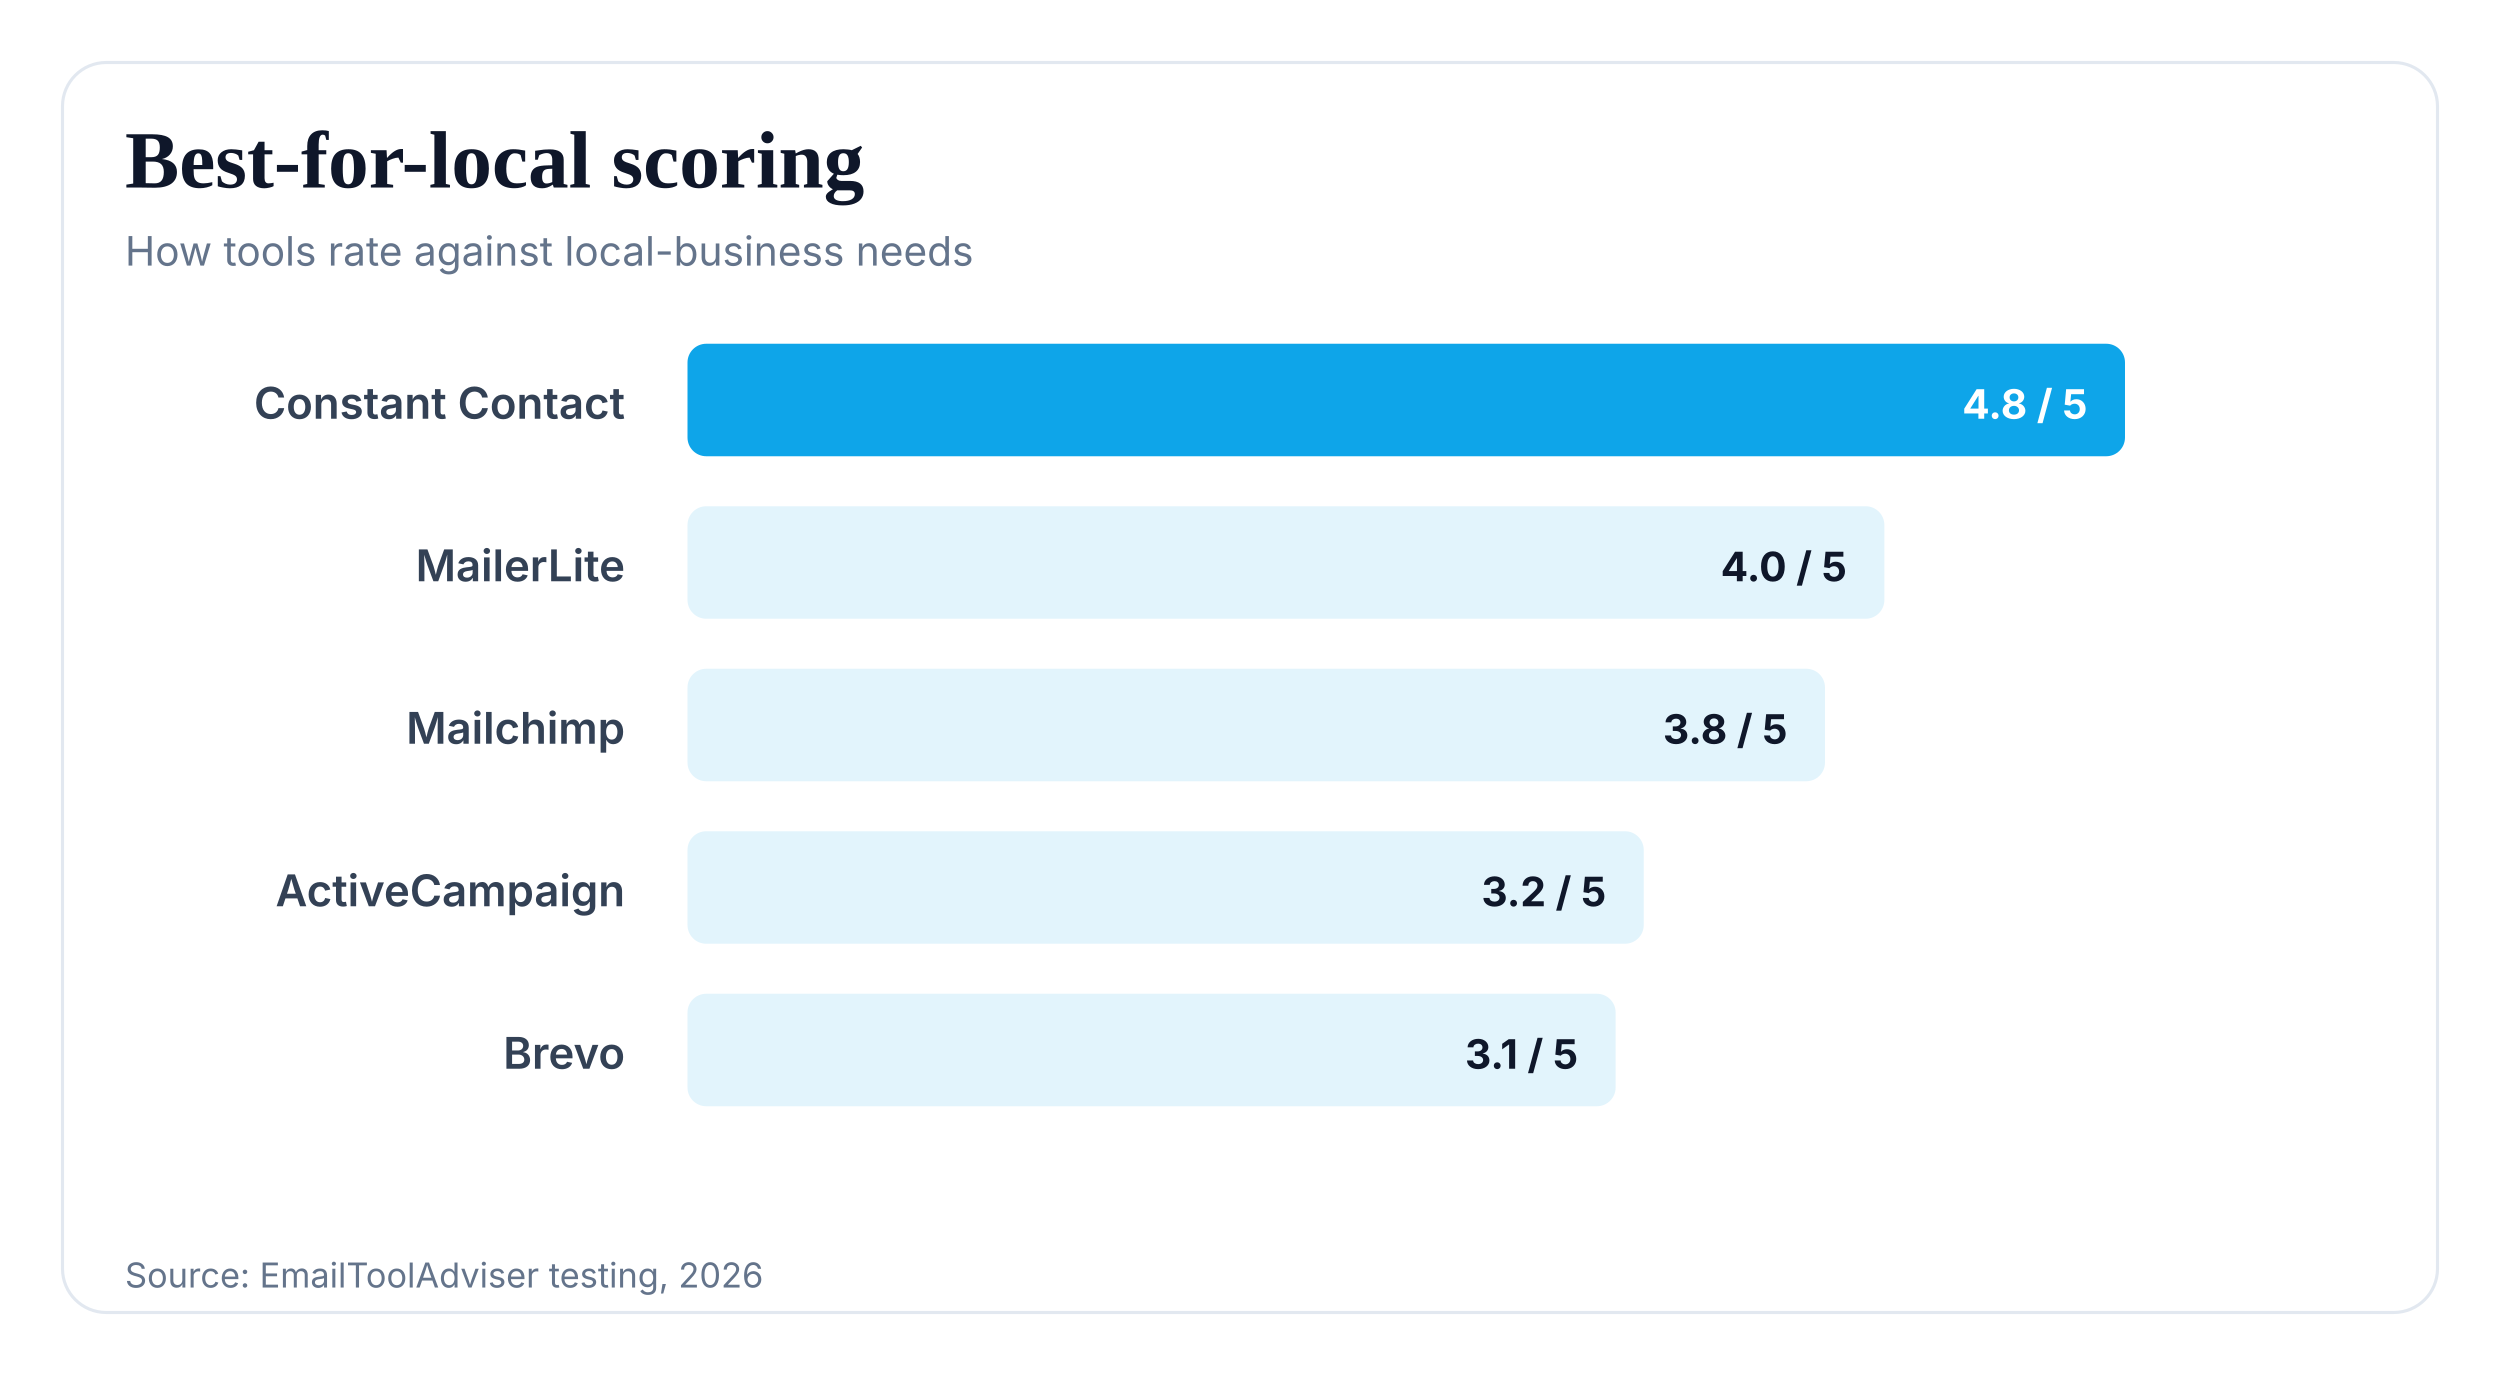
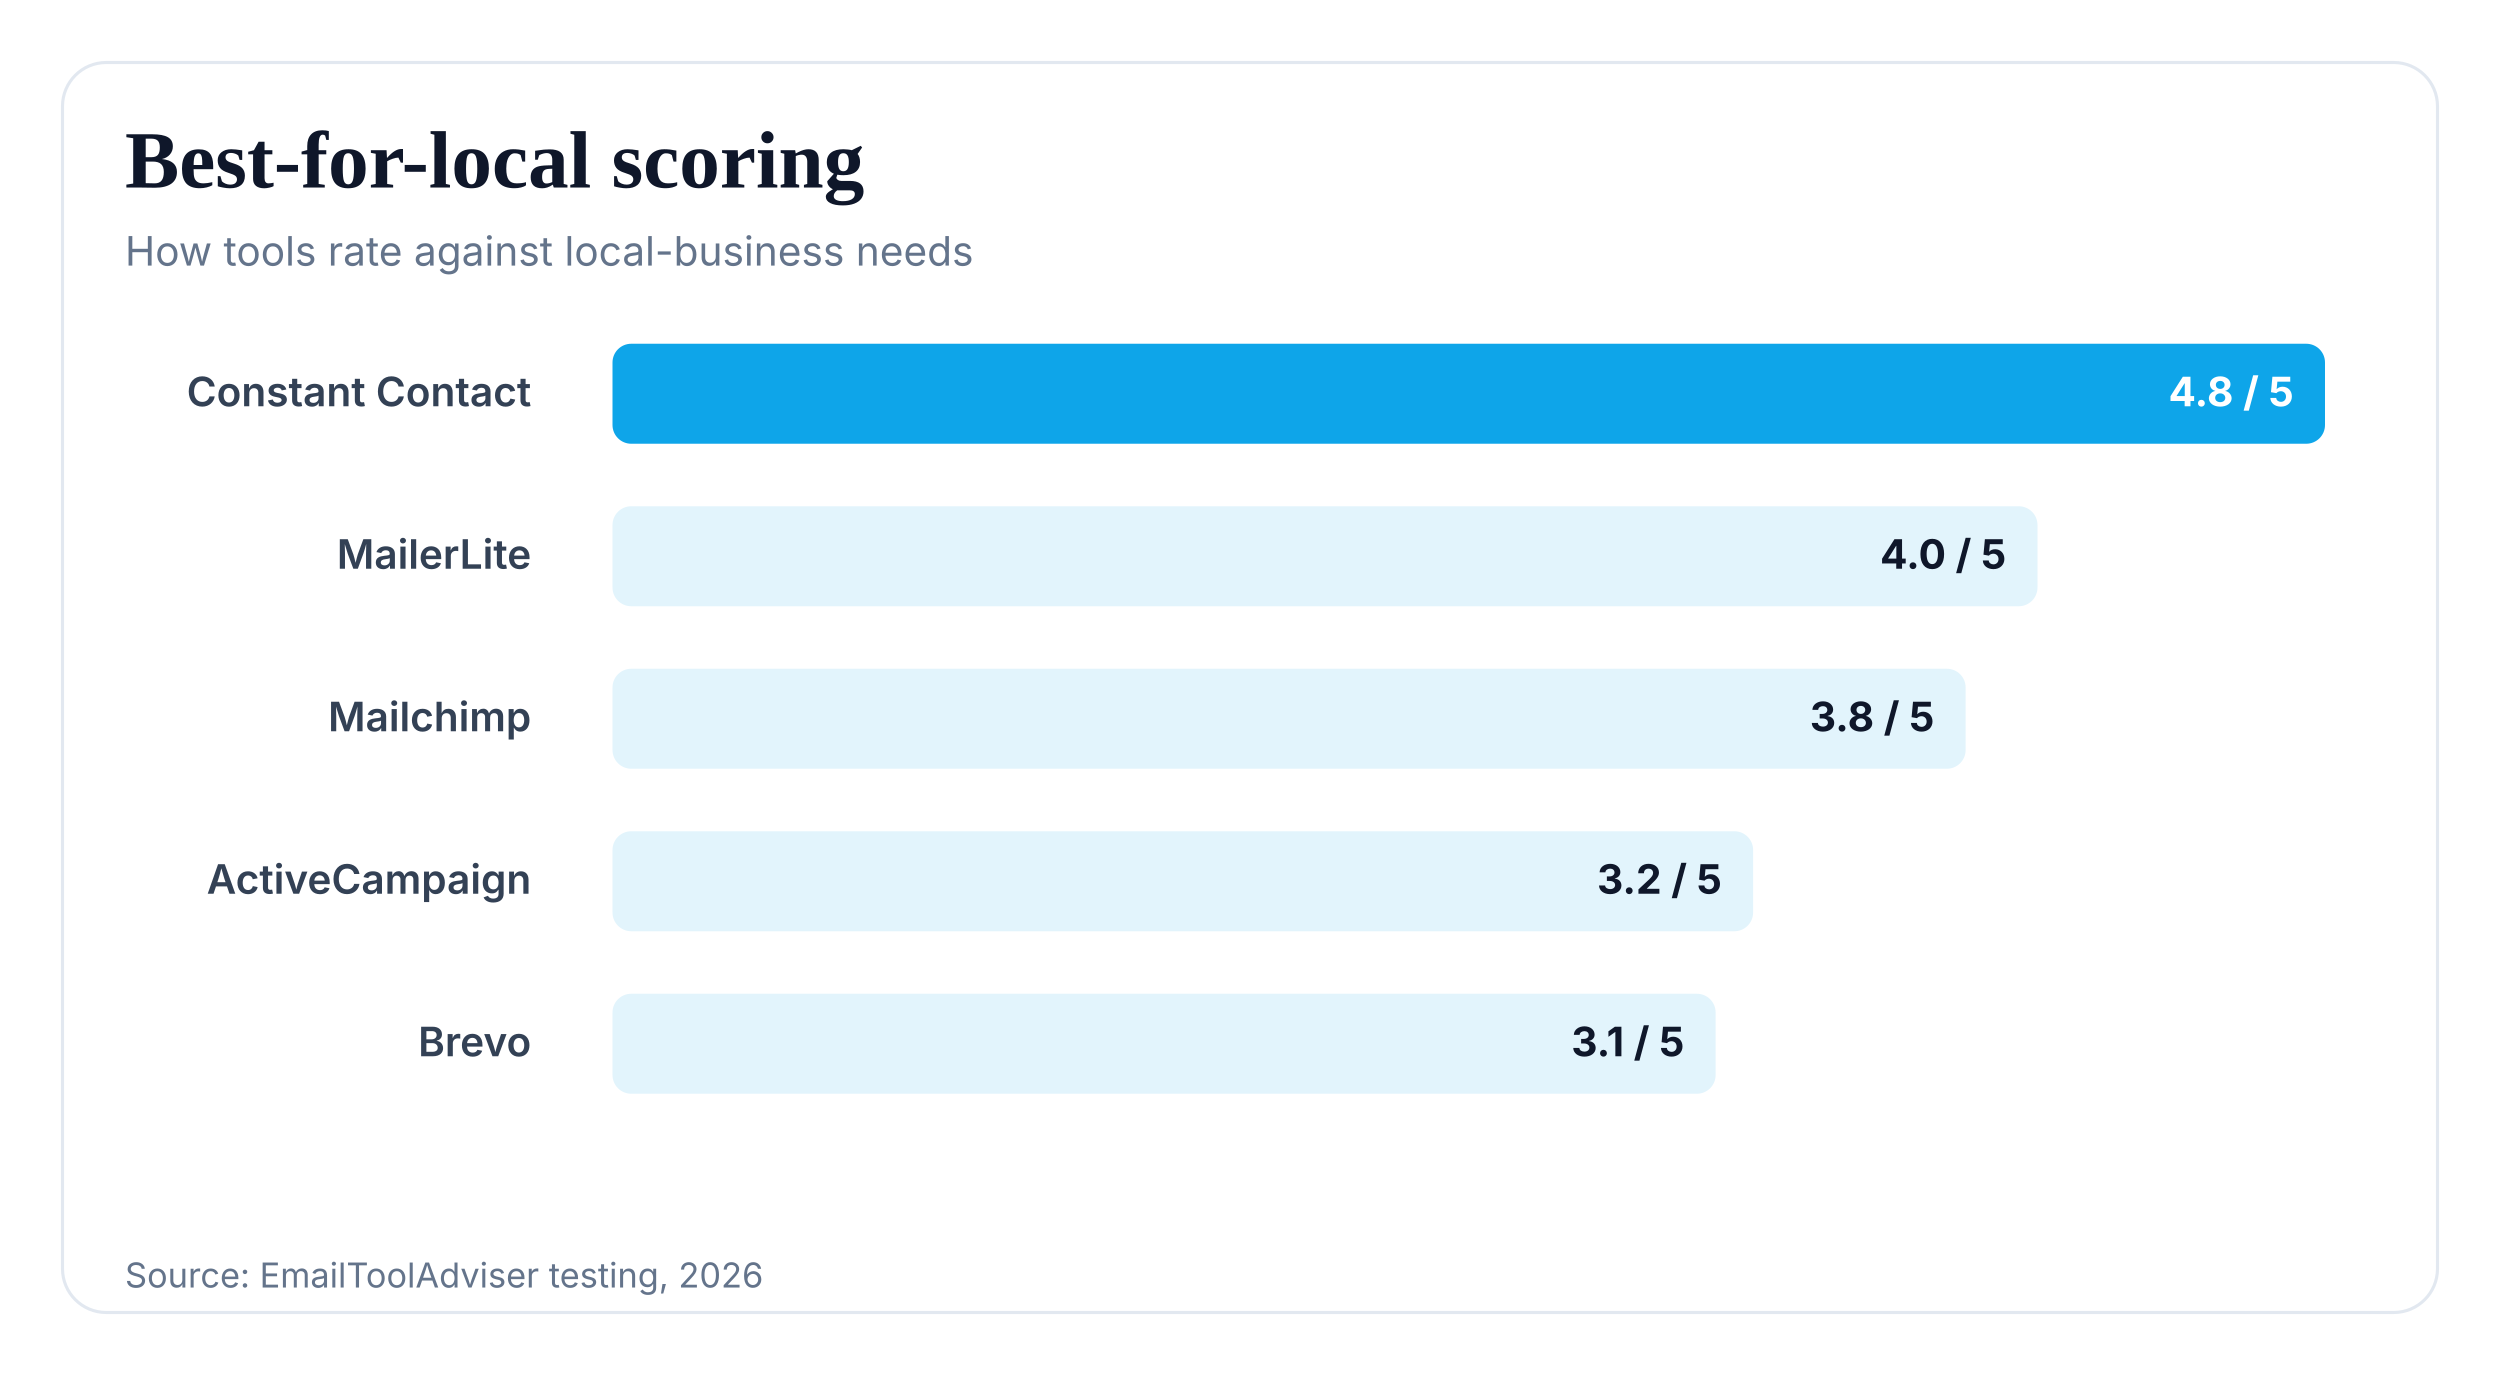
- <svg xmlns="http://www.w3.org/2000/svg" viewBox="0 0 800 440" preserveAspectRatio="xMidYMid meet" role="img">
+ <svg xmlns="http://www.w3.org/2000/svg" viewBox="0 0 800 440" preserveAspectRatio="xMinYMin meet" role="img" style="width:100%;height:auto;">
  <style>
-   .serif  { font-family: 'Playfair Display', Georgia, 'Times New Roman', serif; font-weight: 800; }
-   .sans   { font-family: 'Inter', -apple-system, BlinkMacSystemFont, sans-serif; }
-   .label  { font-family: 'Inter', sans-serif; font-weight: 700; text-transform: uppercase; letter-spacing: 0.08em; }
+   .serif  { font-family: Georgia, 'Times New Roman', 'Playfair Display', serif; font-weight: 800; }
+   .sans   { font-family: system-ui, -apple-system, BlinkMacSystemFont, 'Segoe UI', sans-serif; }
+   .label  { font-family: system-ui, sans-serif; font-weight: 700; text-transform: uppercase; letter-spacing: 0.08em; }
</style>
  <rect width="800" height="440" fill="#ffffff" />
  <rect x="20" y="20" rx="14" ry="14" width="760" height="400" fill="#ffffff" stroke="#e2e8f0" stroke-width="1" />
  <text x="40" y="60" class="serif" font-size="26" fill="#0f172a">Best-for-local scoring</text>
  <text x="40" y="85" class="sans" font-size="13" fill="#64748b">How tools rate against local-business needs</text>
-   <text x="200" y="134" class="sans" font-size="14" fill="#334155" text-anchor="end" font-weight="600">Constant Contact</text>
-   <rect x="220" y="110" rx="6" ry="6" width="460" height="36" fill="#0ea5e9" />
-   <text x="668" y="134" class="sans" font-size="13" fill="#ffffff" text-anchor="end" font-weight="700">4.8 / 5</text>
-   <text x="200" y="186" class="sans" font-size="14" fill="#334155" text-anchor="end" font-weight="600">MailerLite</text>
-   <rect x="220" y="162" rx="6" ry="6" width="383" height="36" fill="#e2f4fc" />
-   <text x="591" y="186" class="sans" font-size="13" fill="#0f172a" text-anchor="end" font-weight="700">4.0 / 5</text>
-   <text x="200" y="238" class="sans" font-size="14" fill="#334155" text-anchor="end" font-weight="600">Mailchimp</text>
-   <rect x="220" y="214" rx="6" ry="6" width="364" height="36" fill="#e2f4fc" />
-   <text x="572" y="238" class="sans" font-size="13" fill="#0f172a" text-anchor="end" font-weight="700">3.8 / 5</text>
-   <text x="200" y="290" class="sans" font-size="14" fill="#334155" text-anchor="end" font-weight="600">ActiveCampaign</text>
-   <rect x="220" y="266" rx="6" ry="6" width="306" height="36" fill="#e2f4fc" />
-   <text x="514" y="290" class="sans" font-size="13" fill="#0f172a" text-anchor="end" font-weight="700">3.2 / 5</text>
-   <text x="200" y="342" class="sans" font-size="14" fill="#334155" text-anchor="end" font-weight="600">Brevo</text>
-   <rect x="220" y="318" rx="6" ry="6" width="297" height="36" fill="#e2f4fc" />
-   <text x="505" y="342" class="sans" font-size="13" fill="#0f172a" text-anchor="end" font-weight="700">3.1 / 5</text>
+   <text x="170" y="130" class="sans" font-size="13" fill="#334155" text-anchor="end" font-weight="600">Constant Contact</text>
+   <rect x="196" y="110" rx="6" ry="6" width="548" height="32" fill="#0ea5e9" />
+   <text x="734" y="130" class="sans" font-size="13" fill="#ffffff" text-anchor="end" font-weight="700">4.8 / 5</text>
+   <text x="170" y="182" class="sans" font-size="13" fill="#334155" text-anchor="end" font-weight="600">MailerLite</text>
+   <rect x="196" y="162" rx="6" ry="6" width="456" height="32" fill="#e2f4fc" />
+   <text x="642" y="182" class="sans" font-size="13" fill="#0f172a" text-anchor="end" font-weight="700">4.0 / 5</text>
+   <text x="170" y="234" class="sans" font-size="13" fill="#334155" text-anchor="end" font-weight="600">Mailchimp</text>
+   <rect x="196" y="214" rx="6" ry="6" width="433" height="32" fill="#e2f4fc" />
+   <text x="619" y="234" class="sans" font-size="13" fill="#0f172a" text-anchor="end" font-weight="700">3.8 / 5</text>
+   <text x="170" y="286" class="sans" font-size="13" fill="#334155" text-anchor="end" font-weight="600">ActiveCampaign</text>
+   <rect x="196" y="266" rx="6" ry="6" width="365" height="32" fill="#e2f4fc" />
+   <text x="551" y="286" class="sans" font-size="13" fill="#0f172a" text-anchor="end" font-weight="700">3.2 / 5</text>
+   <text x="170" y="338" class="sans" font-size="13" fill="#334155" text-anchor="end" font-weight="600">Brevo</text>
+   <rect x="196" y="318" rx="6" ry="6" width="353" height="32" fill="#e2f4fc" />
+   <text x="539" y="338" class="sans" font-size="13" fill="#0f172a" text-anchor="end" font-weight="700">3.1 / 5</text>
  <text x="40" y="412" class="sans" font-size="11" fill="#64748b">Source: EmailToolAdviser testing, 2026</text>
</svg>
